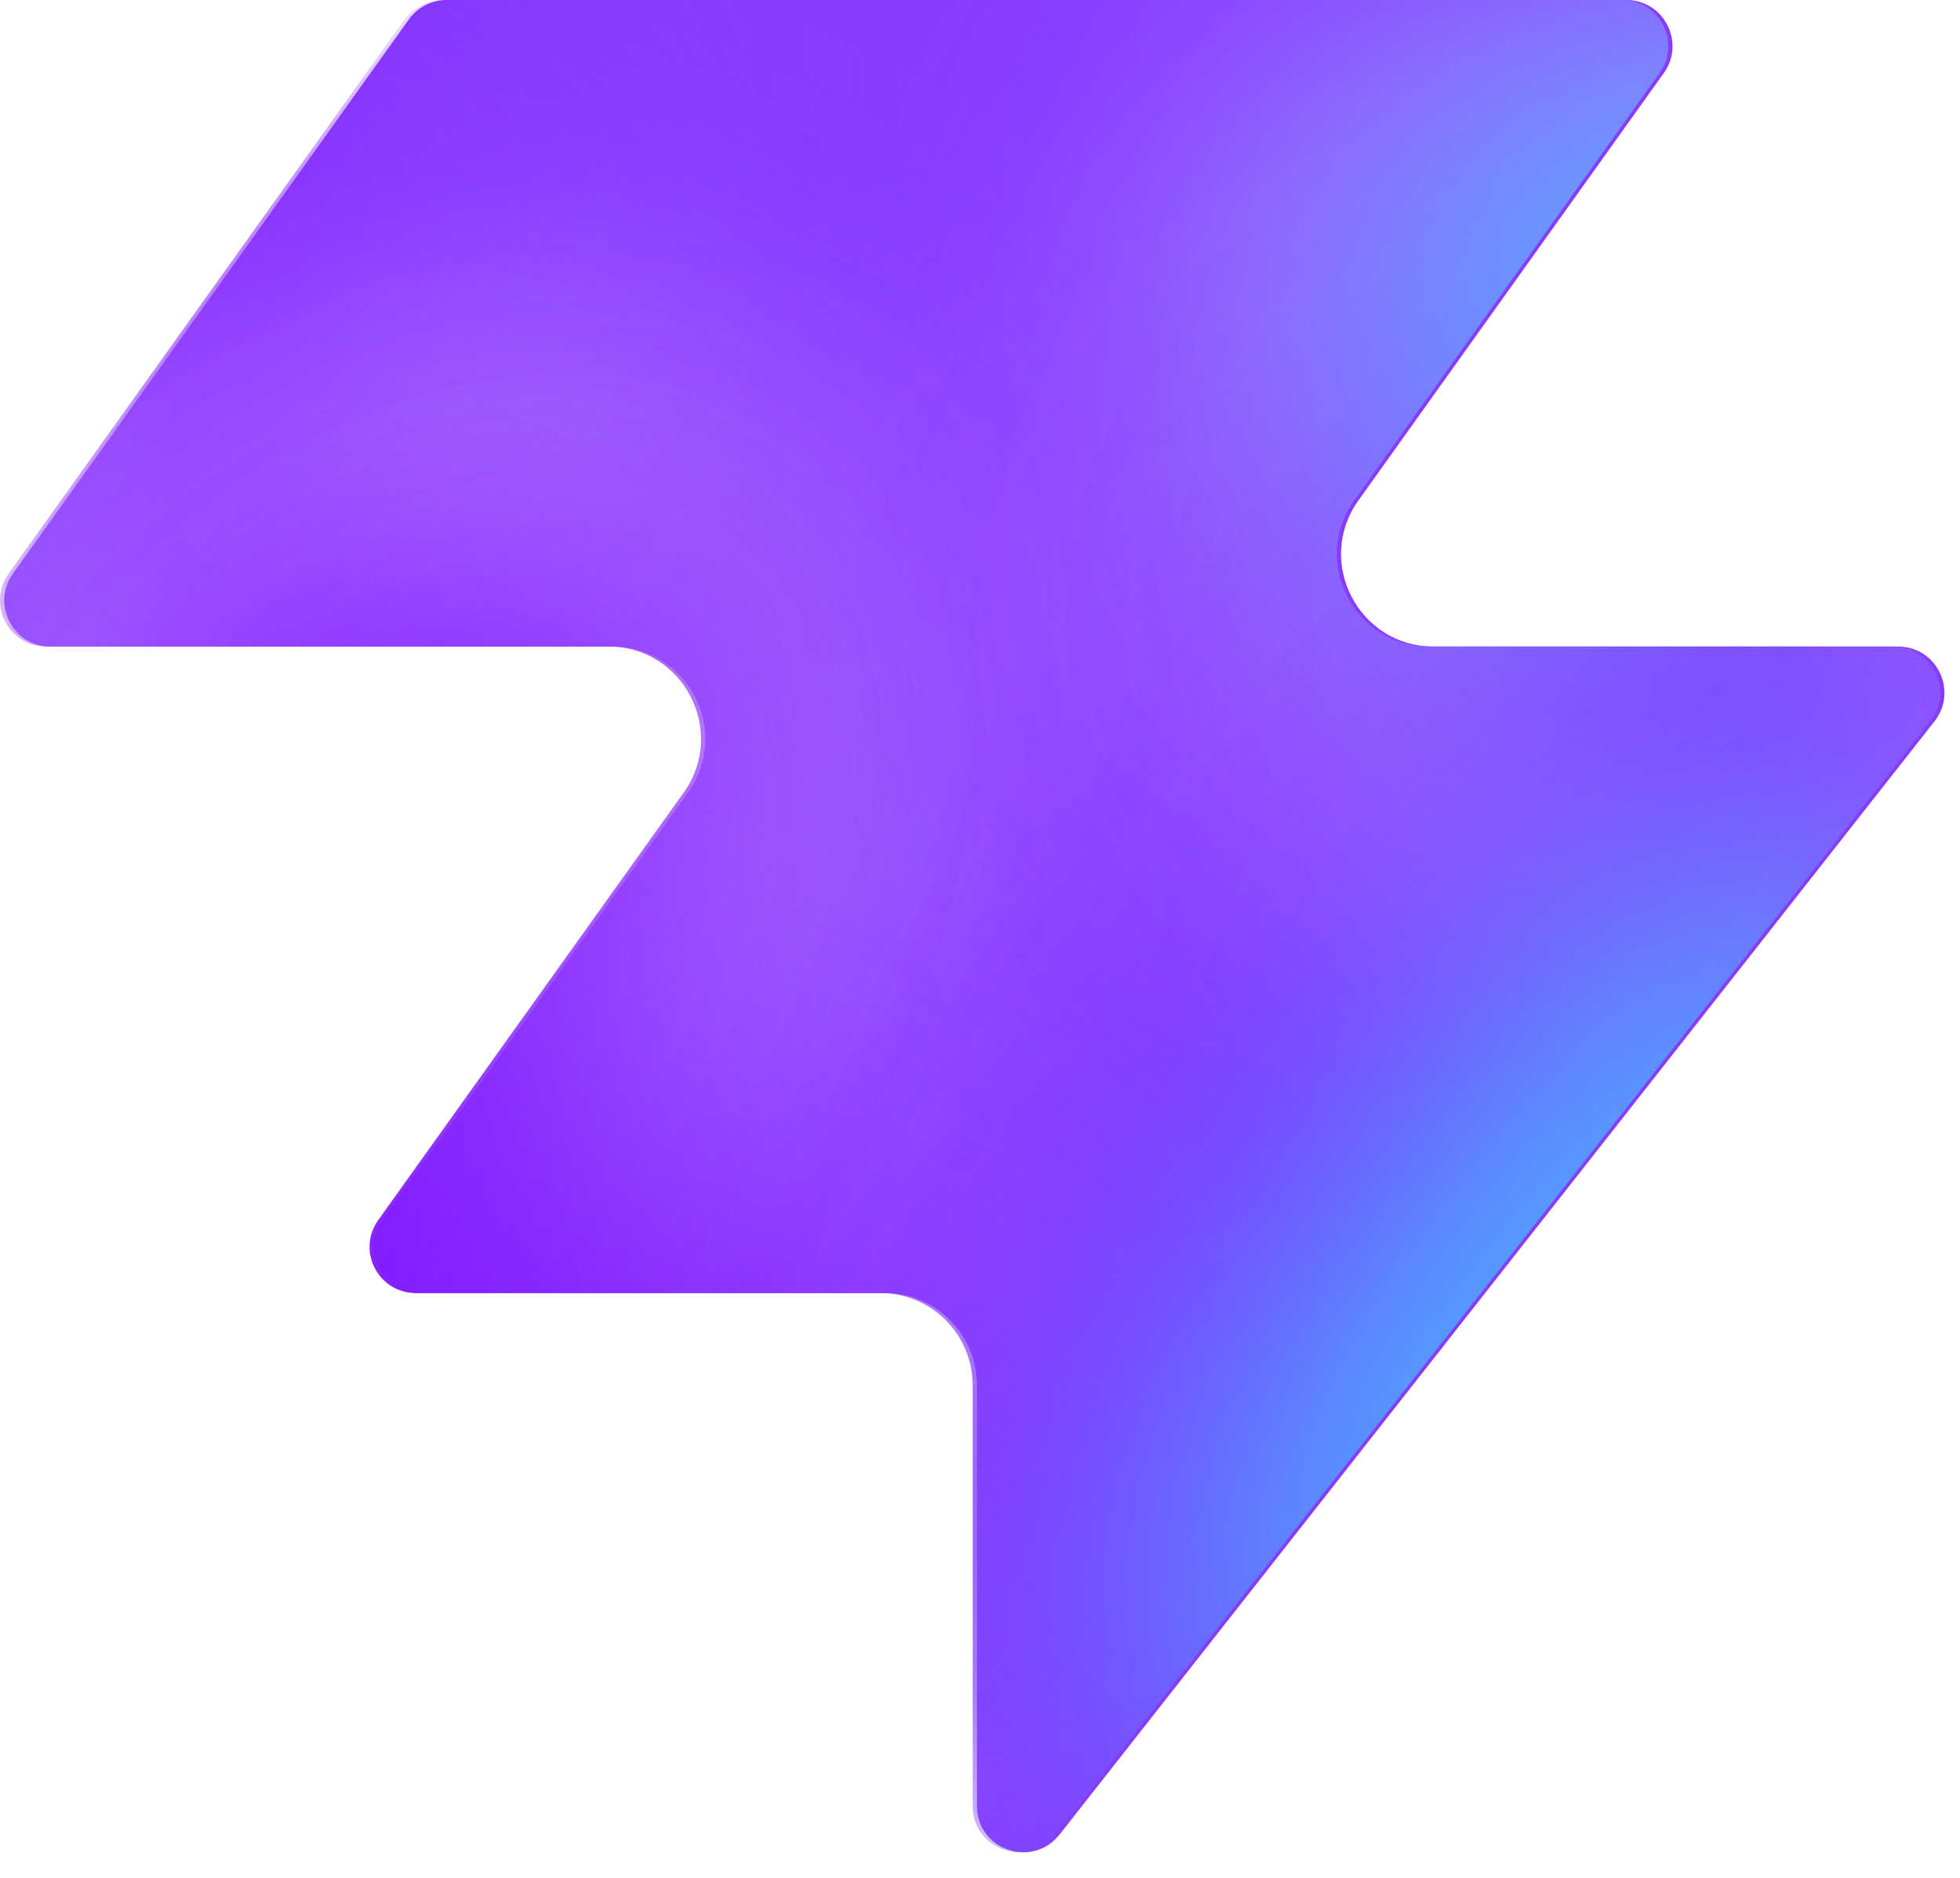
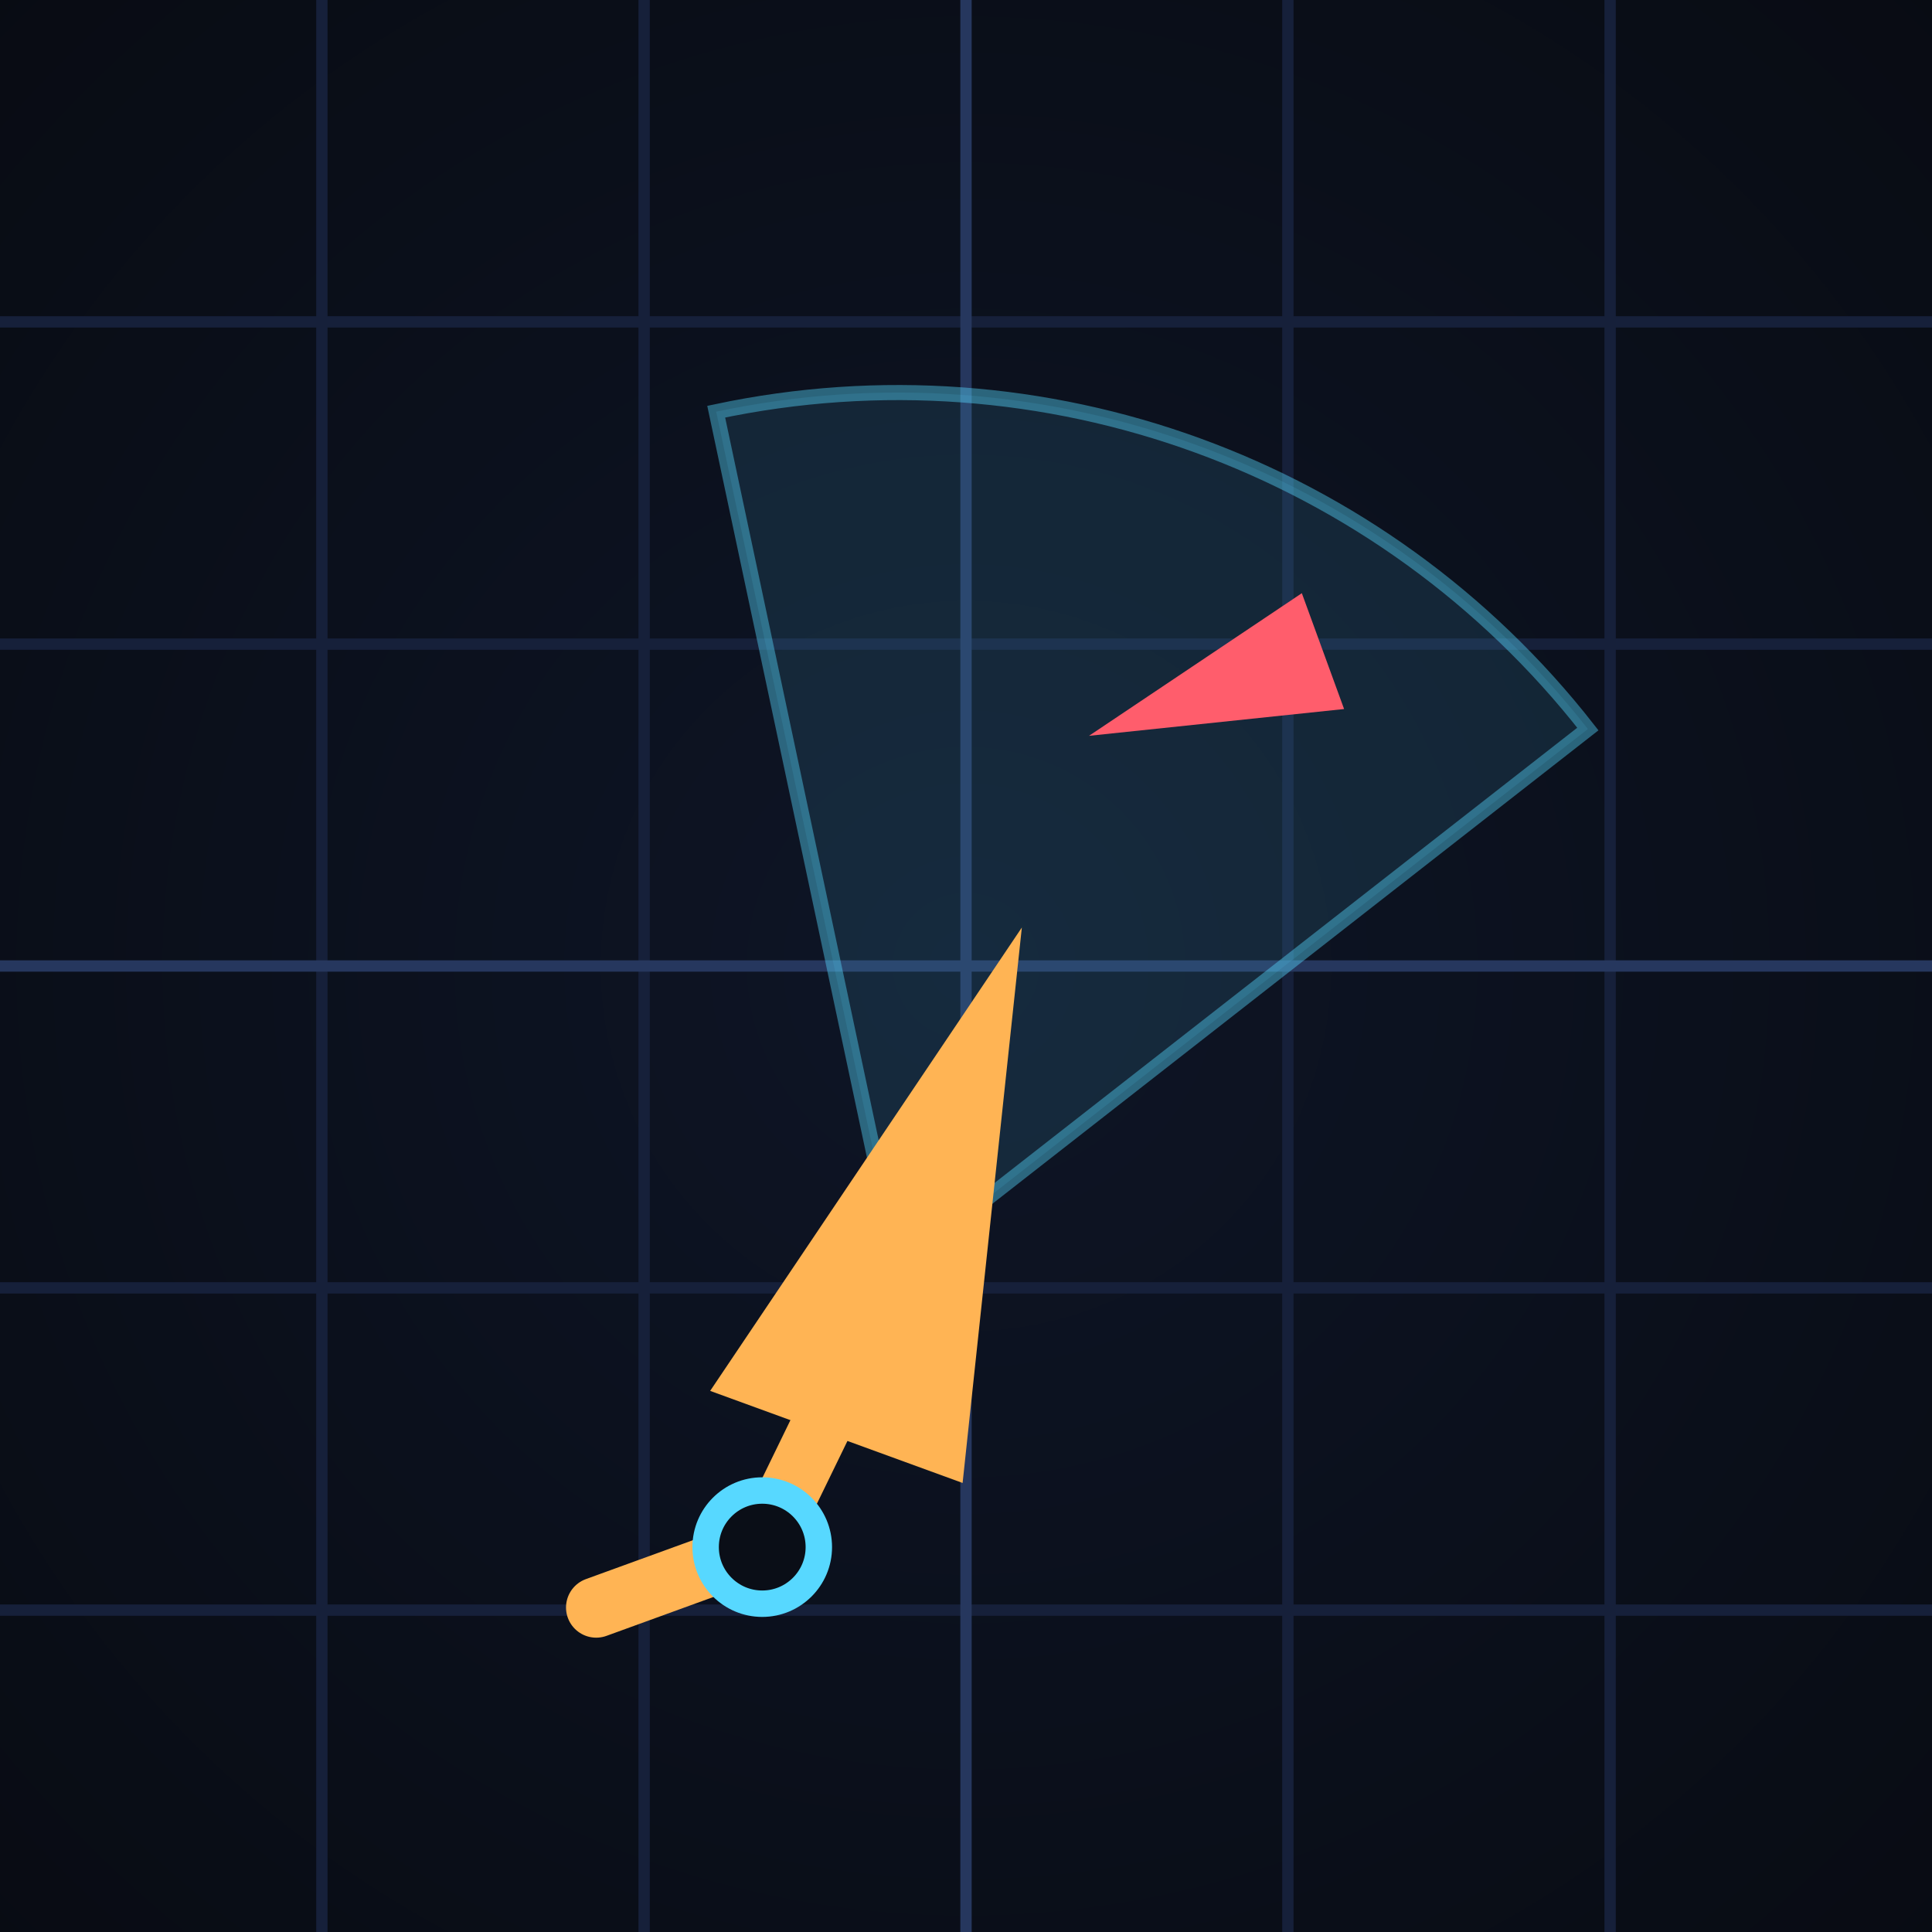
- <svg xmlns="http://www.w3.org/2000/svg" width="48" height="46" fill="none" viewBox="0 0 48 46">
-   <path fill="#863bff" d="M25.946 44.938c-.664.845-2.021.375-2.021-.698V33.937a2.26 2.26 0 0 0-2.262-2.262H10.287c-.92 0-1.456-1.04-.92-1.788l7.48-10.471c1.07-1.497 0-3.578-1.842-3.578H1.237c-.92 0-1.456-1.04-.92-1.788L10.013.474c.214-.297.556-.474.92-.474h28.894c.92 0 1.456 1.04.92 1.788l-7.48 10.471c-1.07 1.498 0 3.579 1.842 3.579h11.377c.943 0 1.473 1.088.89 1.83L25.947 44.94z" style="fill:#863bff;fill:color(display-p3 .525 .23 1);fill-opacity:1" />
-   <mask id="a" width="48" height="46" x="0" y="0" maskUnits="userSpaceOnUse" style="mask-type:alpha">
-     <path fill="#000" d="M25.842 44.938c-.664.844-2.021.375-2.021-.698V33.937a2.26 2.26 0 0 0-2.262-2.262H10.183c-.92 0-1.456-1.04-.92-1.788l7.48-10.471c1.07-1.498 0-3.579-1.842-3.579H1.133c-.92 0-1.456-1.04-.92-1.787L9.91.473c.214-.297.556-.474.92-.474h28.894c.92 0 1.456 1.04.92 1.788l-7.48 10.471c-1.07 1.498 0 3.578 1.842 3.578h11.377c.943 0 1.473 1.088.89 1.832L25.843 44.94z" style="fill:#000;fill-opacity:1" />
-   </mask>
-   <g mask="url(#a)">
-     <g filter="url(#b)">
-       <ellipse cx="5.508" cy="14.704" fill="#ede6ff" rx="5.508" ry="14.704" style="fill:#ede6ff;fill:color(display-p3 .927 .903 1);fill-opacity:1" transform="matrix(.00324 1 1 -.00324 -4.47 31.516)" />
-     </g>
-     <g filter="url(#c)">
-       <ellipse cx="10.399" cy="29.851" fill="#ede6ff" rx="10.399" ry="29.851" style="fill:#ede6ff;fill:color(display-p3 .927 .903 1);fill-opacity:1" transform="matrix(.00324 1 1 -.00324 -39.328 7.883)" />
-     </g>
-     <g filter="url(#d)">
-       <ellipse cx="5.508" cy="30.487" fill="#7e14ff" rx="5.508" ry="30.487" style="fill:#7e14ff;fill:color(display-p3 .492 .077 1);fill-opacity:1" transform="rotate(89.814 -25.913 -14.639)scale(1 -1)" />
-     </g>
-     <g filter="url(#e)">
-       <ellipse cx="5.508" cy="30.599" fill="#7e14ff" rx="5.508" ry="30.599" style="fill:#7e14ff;fill:color(display-p3 .492 .077 1);fill-opacity:1" transform="rotate(89.814 -32.644 -3.334)scale(1 -1)" />
-     </g>
-     <g filter="url(#f)">
-       <ellipse cx="5.508" cy="30.599" fill="#7e14ff" rx="5.508" ry="30.599" style="fill:#7e14ff;fill:color(display-p3 .492 .077 1);fill-opacity:1" transform="matrix(.00324 1 1 -.00324 -34.34 30.47)" />
-     </g>
-     <g filter="url(#g)">
-       <ellipse cx="14.072" cy="22.078" fill="#ede6ff" rx="14.072" ry="22.078" style="fill:#ede6ff;fill:color(display-p3 .927 .903 1);fill-opacity:1" transform="rotate(93.35 24.506 48.493)scale(-1 1)" />
-     </g>
-     <g filter="url(#h)">
-       <ellipse cx="3.47" cy="21.501" fill="#7e14ff" rx="3.47" ry="21.501" style="fill:#7e14ff;fill:color(display-p3 .492 .077 1);fill-opacity:1" transform="rotate(89.009 28.708 47.59)scale(-1 1)" />
-     </g>
-     <g filter="url(#i)">
-       <ellipse cx="3.47" cy="21.501" fill="#7e14ff" rx="3.47" ry="21.501" style="fill:#7e14ff;fill:color(display-p3 .492 .077 1);fill-opacity:1" transform="rotate(89.009 28.708 47.59)scale(-1 1)" />
-     </g>
-     <g filter="url(#j)">
-       <ellipse cx=".387" cy="8.972" fill="#7e14ff" rx="4.407" ry="29.108" style="fill:#7e14ff;fill:color(display-p3 .492 .077 1);fill-opacity:1" transform="rotate(39.51 .387 8.972)" />
-     </g>
-     <g filter="url(#k)">
-       <ellipse cx="47.523" cy="-6.092" fill="#7e14ff" rx="4.407" ry="29.108" style="fill:#7e14ff;fill:color(display-p3 .492 .077 1);fill-opacity:1" transform="rotate(37.892 47.523 -6.092)" />
-     </g>
-     <g filter="url(#l)">
-       <ellipse cx="41.412" cy="6.333" fill="#47bfff" rx="5.971" ry="9.665" style="fill:#47bfff;fill:color(display-p3 .28 .748 1);fill-opacity:1" transform="rotate(37.892 41.412 6.333)" />
-     </g>
-     <g filter="url(#m)">
-       <ellipse cx="-1.879" cy="38.332" fill="#7e14ff" rx="4.407" ry="29.108" style="fill:#7e14ff;fill:color(display-p3 .492 .077 1);fill-opacity:1" transform="rotate(37.892 -1.88 38.332)" />
-     </g>
-     <g filter="url(#n)">
-       <ellipse cx="-1.879" cy="38.332" fill="#7e14ff" rx="4.407" ry="29.108" style="fill:#7e14ff;fill:color(display-p3 .492 .077 1);fill-opacity:1" transform="rotate(37.892 -1.88 38.332)" />
-     </g>
-     <g filter="url(#o)">
-       <ellipse cx="35.651" cy="29.907" fill="#7e14ff" rx="4.407" ry="29.108" style="fill:#7e14ff;fill:color(display-p3 .492 .077 1);fill-opacity:1" transform="rotate(37.892 35.651 29.907)" />
-     </g>
-     <g filter="url(#p)">
-       <ellipse cx="38.418" cy="32.4" fill="#47bfff" rx="5.971" ry="15.297" style="fill:#47bfff;fill:color(display-p3 .28 .748 1);fill-opacity:1" transform="rotate(37.892 38.418 32.4)" />
-     </g>
+ <svg xmlns="http://www.w3.org/2000/svg" viewBox="0 0 512 512" width="512" height="512">
+   <defs>
+     <radialGradient id="space" cx="50%" cy="50%" r="75%">
+       <stop offset="0%" stop-color="#0e1526" />
+       <stop offset="100%" stop-color="#080b12" />
+     </radialGradient>
+   </defs>
+   <rect width="512" height="512" fill="url(#space)" />
+   <g stroke="#16203a" stroke-width="3">
+     <path d="M85.3 0V512M170.7 0V512M341.3 0V512M426.7 0V512              M0 85.3H512M0 170.7H512M0 341.3H512M0 426.7H512" />
+     <path d="M256 0V512M0 256H512" stroke="#26375e" />
  </g>
-   <defs>
-     <filter id="b" width="60.045" height="41.654" x="-19.77" y="16.149" color-interpolation-filters="sRGB" filterUnits="userSpaceOnUse">
-       <feFlood flood-opacity="0" result="BackgroundImageFix" />
-       <feBlend in="SourceGraphic" in2="BackgroundImageFix" result="shape" />
-       <feGaussianBlur result="effect1_foregroundBlur_2002_17158" stdDeviation="7.659" />
-     </filter>
-     <filter id="c" width="90.34" height="51.437" x="-54.613" y="-7.533" color-interpolation-filters="sRGB" filterUnits="userSpaceOnUse">
-       <feFlood flood-opacity="0" result="BackgroundImageFix" />
-       <feBlend in="SourceGraphic" in2="BackgroundImageFix" result="shape" />
-       <feGaussianBlur result="effect1_foregroundBlur_2002_17158" stdDeviation="7.659" />
-     </filter>
-     <filter id="d" width="79.355" height="29.4" x="-49.64" y="2.03" color-interpolation-filters="sRGB" filterUnits="userSpaceOnUse">
-       <feFlood flood-opacity="0" result="BackgroundImageFix" />
-       <feBlend in="SourceGraphic" in2="BackgroundImageFix" result="shape" />
-       <feGaussianBlur result="effect1_foregroundBlur_2002_17158" stdDeviation="4.596" />
-     </filter>
-     <filter id="e" width="79.579" height="29.4" x="-45.045" y="20.029" color-interpolation-filters="sRGB" filterUnits="userSpaceOnUse">
-       <feFlood flood-opacity="0" result="BackgroundImageFix" />
-       <feBlend in="SourceGraphic" in2="BackgroundImageFix" result="shape" />
-       <feGaussianBlur result="effect1_foregroundBlur_2002_17158" stdDeviation="4.596" />
-     </filter>
-     <filter id="f" width="79.579" height="29.4" x="-43.513" y="21.178" color-interpolation-filters="sRGB" filterUnits="userSpaceOnUse">
-       <feFlood flood-opacity="0" result="BackgroundImageFix" />
-       <feBlend in="SourceGraphic" in2="BackgroundImageFix" result="shape" />
-       <feGaussianBlur result="effect1_foregroundBlur_2002_17158" stdDeviation="4.596" />
-     </filter>
-     <filter id="g" width="74.749" height="58.852" x="15.756" y="-17.901" color-interpolation-filters="sRGB" filterUnits="userSpaceOnUse">
-       <feFlood flood-opacity="0" result="BackgroundImageFix" />
-       <feBlend in="SourceGraphic" in2="BackgroundImageFix" result="shape" />
-       <feGaussianBlur result="effect1_foregroundBlur_2002_17158" stdDeviation="7.659" />
-     </filter>
-     <filter id="h" width="61.377" height="25.362" x="23.548" y="2.284" color-interpolation-filters="sRGB" filterUnits="userSpaceOnUse">
-       <feFlood flood-opacity="0" result="BackgroundImageFix" />
-       <feBlend in="SourceGraphic" in2="BackgroundImageFix" result="shape" />
-       <feGaussianBlur result="effect1_foregroundBlur_2002_17158" stdDeviation="4.596" />
-     </filter>
-     <filter id="i" width="61.377" height="25.362" x="23.548" y="2.284" color-interpolation-filters="sRGB" filterUnits="userSpaceOnUse">
-       <feFlood flood-opacity="0" result="BackgroundImageFix" />
-       <feBlend in="SourceGraphic" in2="BackgroundImageFix" result="shape" />
-       <feGaussianBlur result="effect1_foregroundBlur_2002_17158" stdDeviation="4.596" />
-     </filter>
-     <filter id="j" width="56.045" height="63.649" x="-27.636" y="-22.853" color-interpolation-filters="sRGB" filterUnits="userSpaceOnUse">
-       <feFlood flood-opacity="0" result="BackgroundImageFix" />
-       <feBlend in="SourceGraphic" in2="BackgroundImageFix" result="shape" />
-       <feGaussianBlur result="effect1_foregroundBlur_2002_17158" stdDeviation="4.596" />
-     </filter>
-     <filter id="k" width="54.814" height="64.646" x="20.116" y="-38.415" color-interpolation-filters="sRGB" filterUnits="userSpaceOnUse">
-       <feFlood flood-opacity="0" result="BackgroundImageFix" />
-       <feBlend in="SourceGraphic" in2="BackgroundImageFix" result="shape" />
-       <feGaussianBlur result="effect1_foregroundBlur_2002_17158" stdDeviation="4.596" />
-     </filter>
-     <filter id="l" width="33.541" height="35.313" x="24.641" y="-11.323" color-interpolation-filters="sRGB" filterUnits="userSpaceOnUse">
-       <feFlood flood-opacity="0" result="BackgroundImageFix" />
-       <feBlend in="SourceGraphic" in2="BackgroundImageFix" result="shape" />
-       <feGaussianBlur result="effect1_foregroundBlur_2002_17158" stdDeviation="4.596" />
-     </filter>
-     <filter id="m" width="54.814" height="64.646" x="-29.286" y="6.009" color-interpolation-filters="sRGB" filterUnits="userSpaceOnUse">
-       <feFlood flood-opacity="0" result="BackgroundImageFix" />
-       <feBlend in="SourceGraphic" in2="BackgroundImageFix" result="shape" />
-       <feGaussianBlur result="effect1_foregroundBlur_2002_17158" stdDeviation="4.596" />
-     </filter>
-     <filter id="n" width="54.814" height="64.646" x="-29.286" y="6.009" color-interpolation-filters="sRGB" filterUnits="userSpaceOnUse">
-       <feFlood flood-opacity="0" result="BackgroundImageFix" />
-       <feBlend in="SourceGraphic" in2="BackgroundImageFix" result="shape" />
-       <feGaussianBlur result="effect1_foregroundBlur_2002_17158" stdDeviation="4.596" />
-     </filter>
-     <filter id="o" width="54.814" height="64.646" x="8.244" y="-2.416" color-interpolation-filters="sRGB" filterUnits="userSpaceOnUse">
-       <feFlood flood-opacity="0" result="BackgroundImageFix" />
-       <feBlend in="SourceGraphic" in2="BackgroundImageFix" result="shape" />
-       <feGaussianBlur result="effect1_foregroundBlur_2002_17158" stdDeviation="4.596" />
-     </filter>
-     <filter id="p" width="39.409" height="43.623" x="18.713" y="10.588" color-interpolation-filters="sRGB" filterUnits="userSpaceOnUse">
-       <feFlood flood-opacity="0" result="BackgroundImageFix" />
-       <feBlend in="SourceGraphic" in2="BackgroundImageFix" result="shape" />
-       <feGaussianBlur result="effect1_foregroundBlur_2002_17158" stdDeviation="4.596" />
-     </filter>
-   </defs>
+   <path d="M238,336 L189.8,109.1 A 232,232 0 0 1 420.8,193.2 Z" fill="#57d8ff" fill-opacity="0.11" stroke="#57d8ff" stroke-opacity="0.42" stroke-width="4" />
+   <path d="M158 426 L202 410 L238 336" fill="none" stroke="#ffb454" stroke-width="16" stroke-linecap="round" stroke-linejoin="round" />
+   <circle cx="202" cy="410" r="15" fill="#0a0e17" stroke="#57d8ff" stroke-width="7" />
+   <polygon points="288.6,195.0 345.0,157.2 356.2,187.9" fill="#ff5d6c" />
+   <polygon points="270.8,245.8 255.1,393.0 188.2,368.6" fill="#ffb454" />
</svg>
